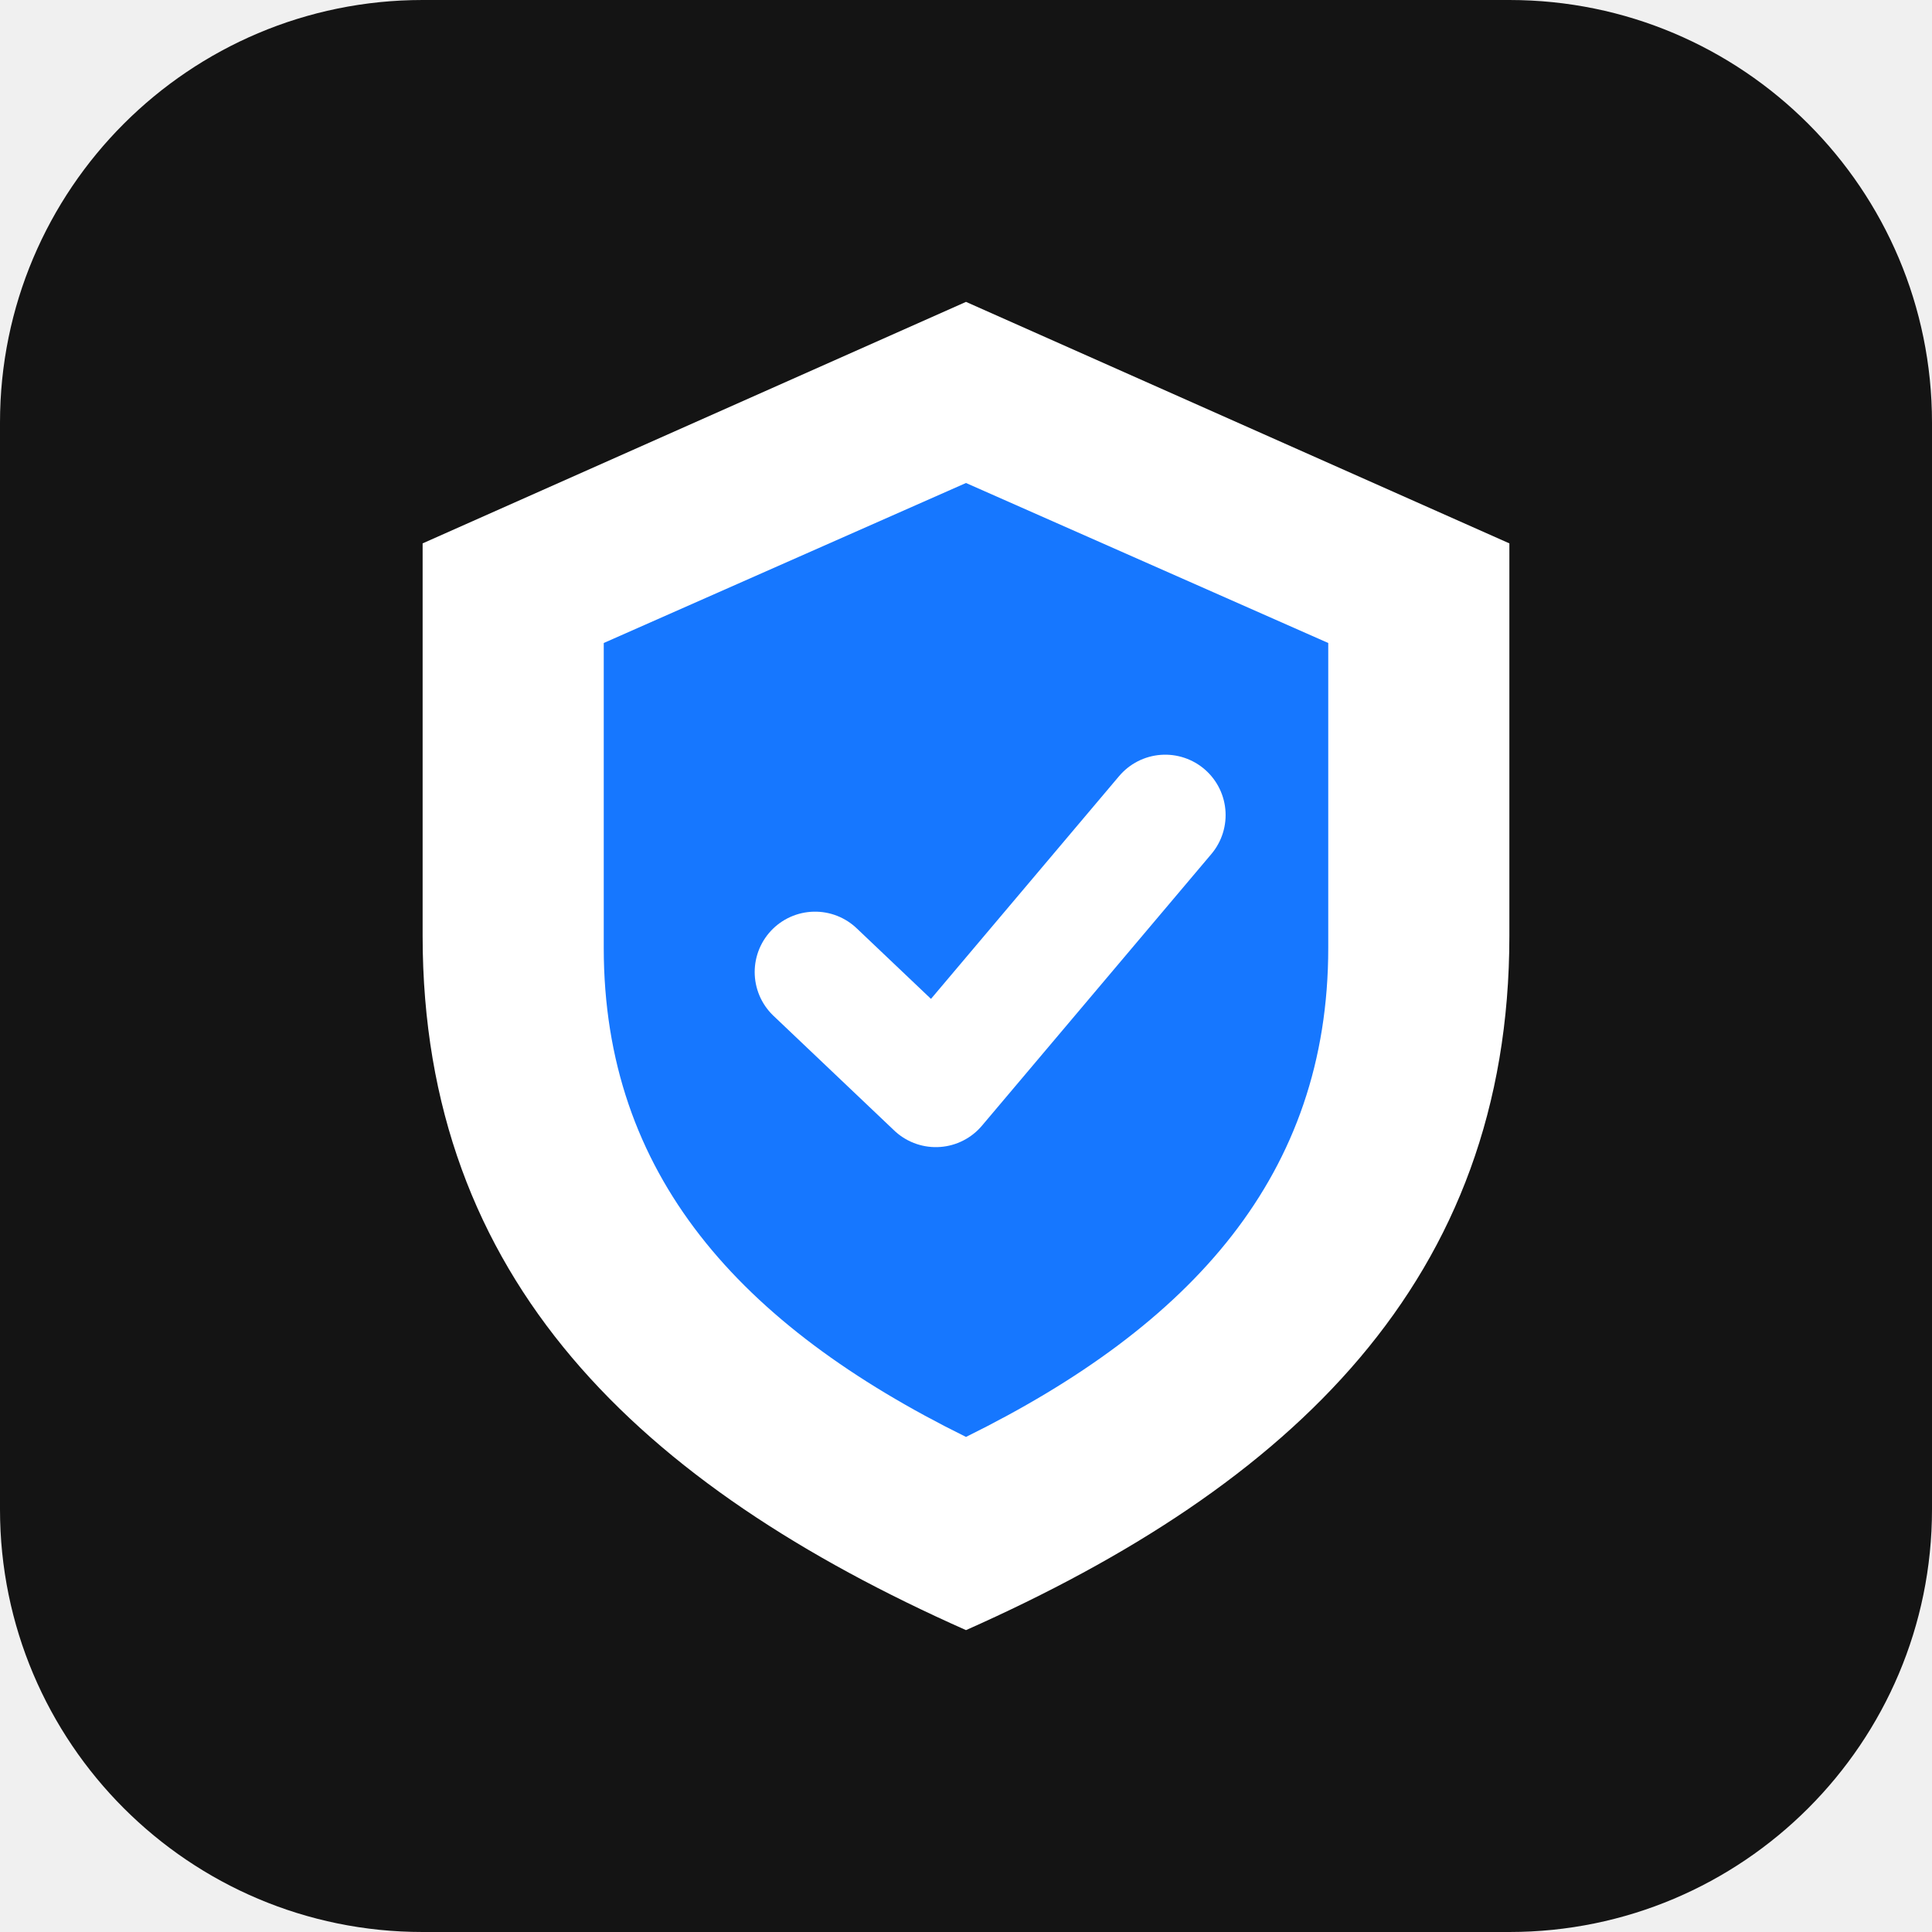
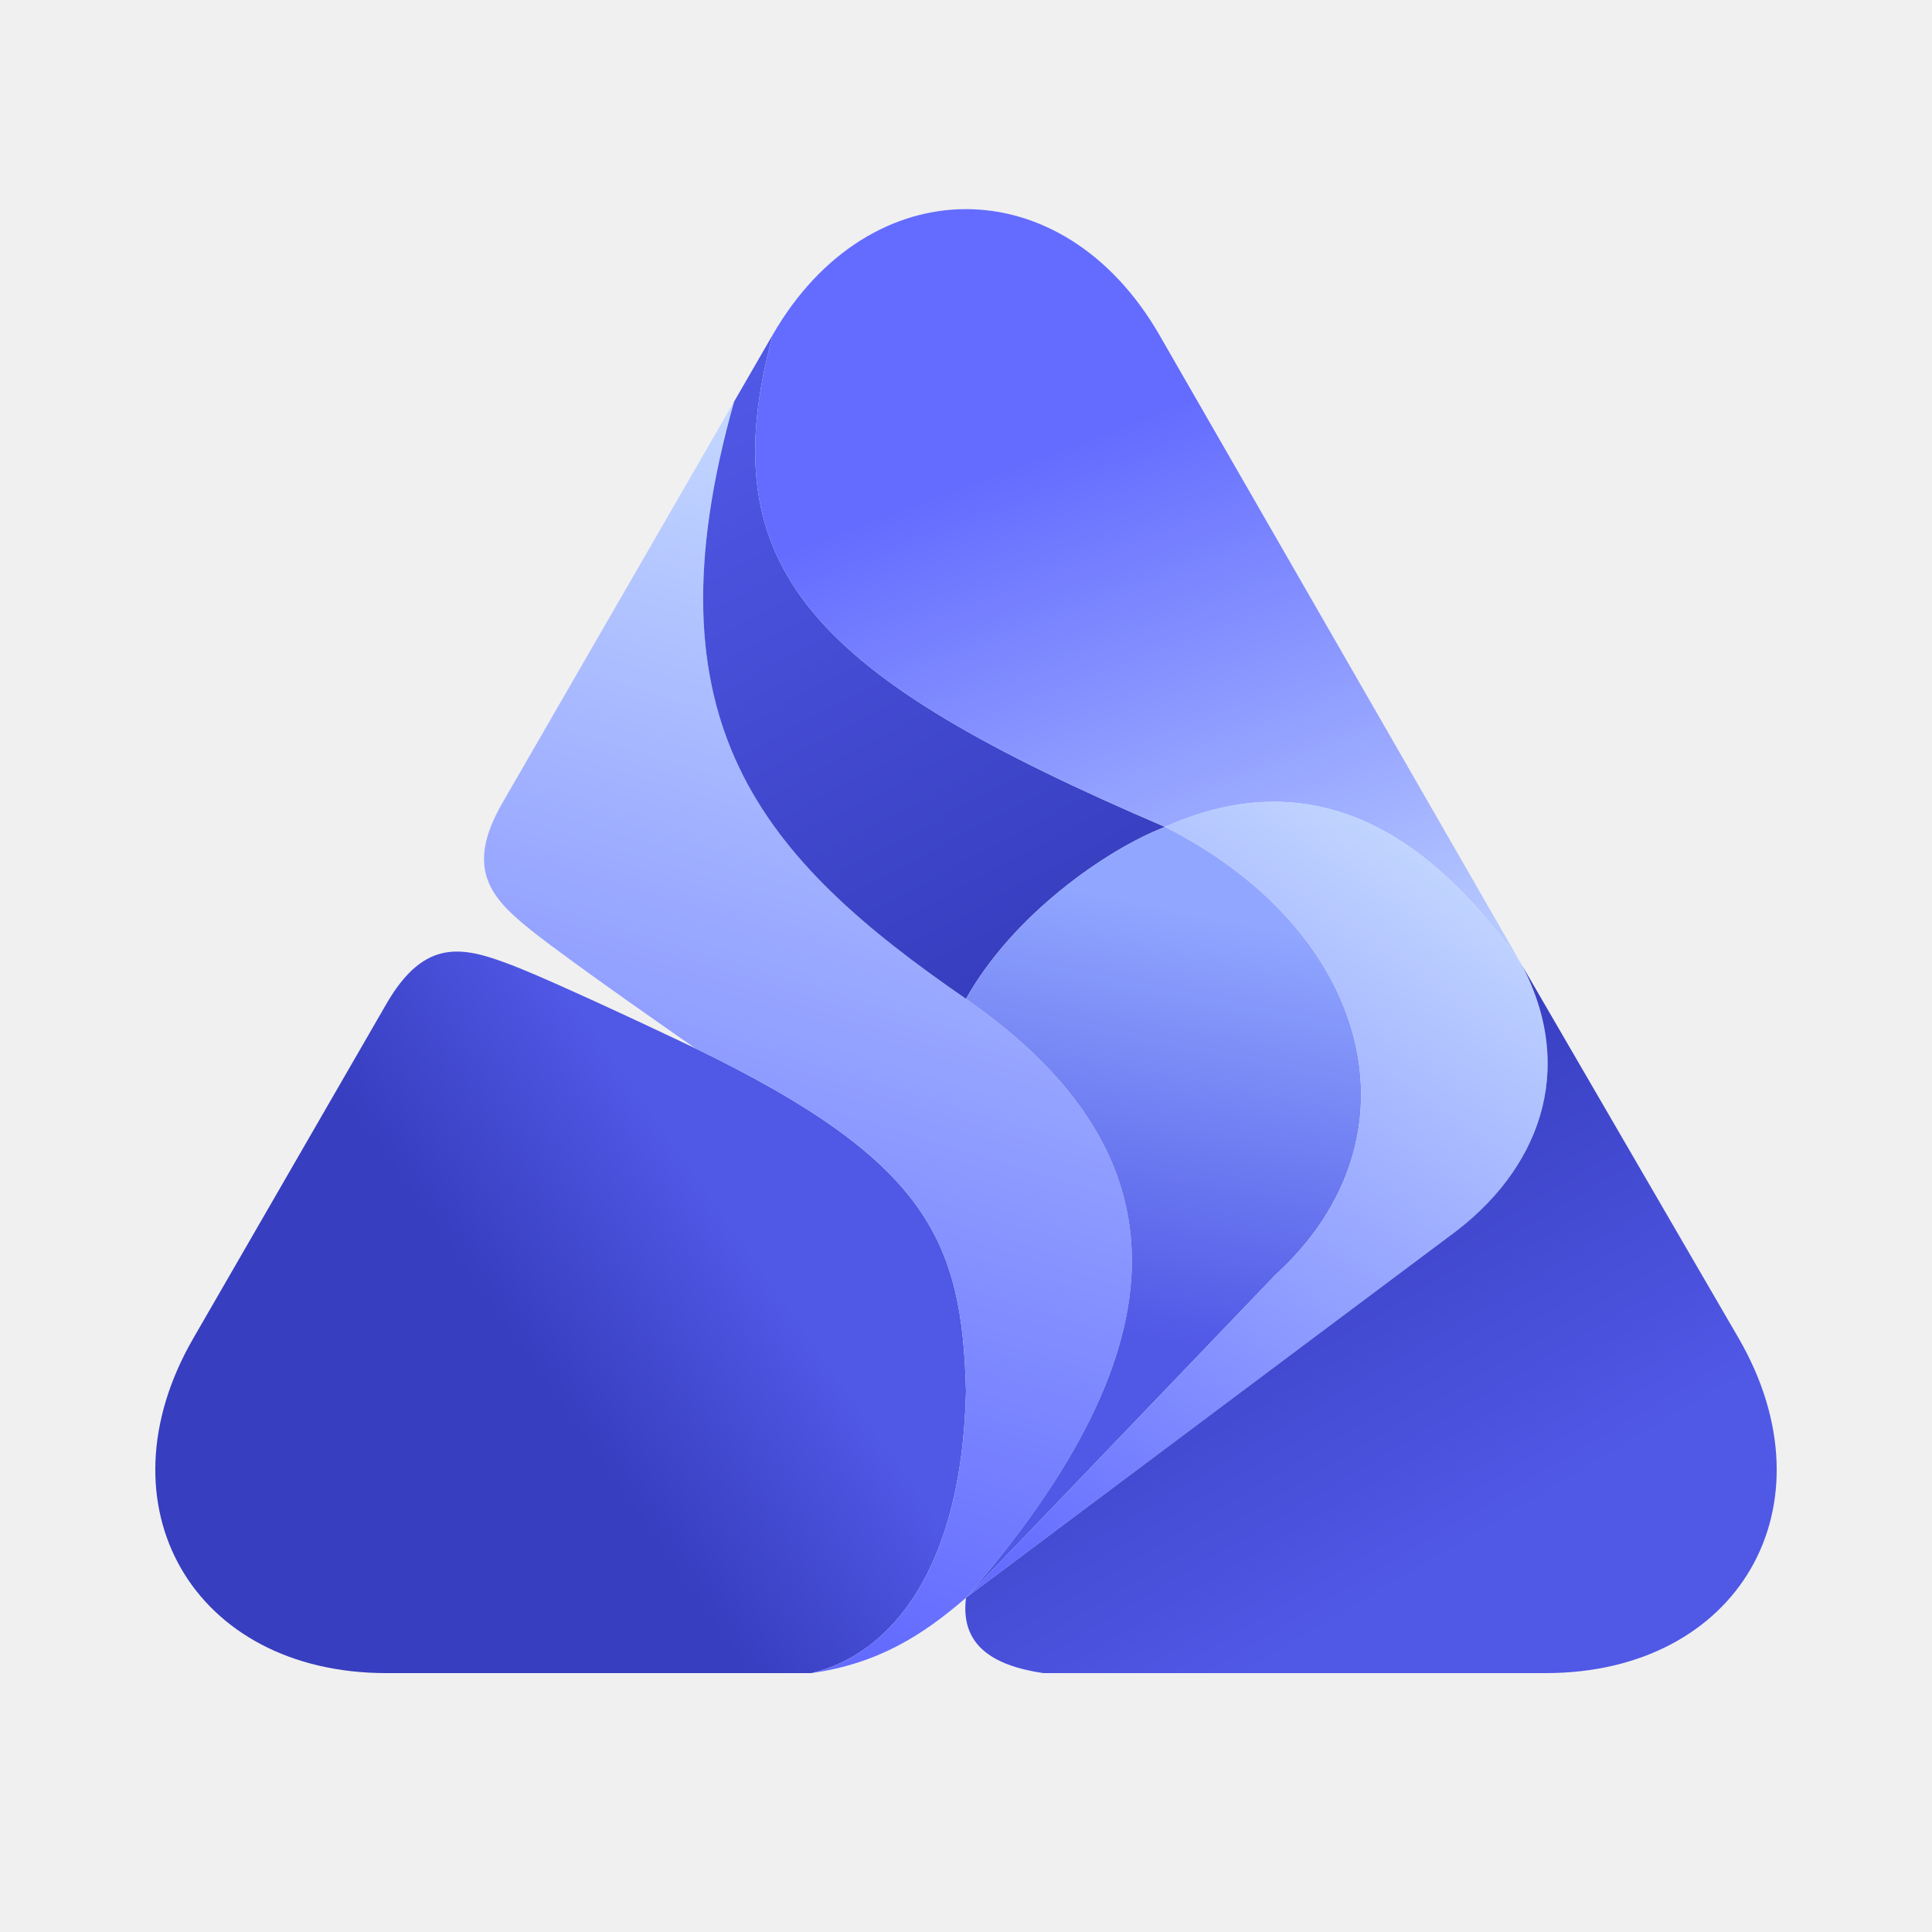
- <svg xmlns="http://www.w3.org/2000/svg" viewBox="0 0 64 64" role="img" aria-label="Lykn">
-   <rect width="64" height="64" rx="14" fill="#141414" />
-   <path d="M32 10 50 18v13c0 11.4-7.2 18.2-18 23-10.8-4.8-18-11.6-18-23V18l18-8Z" fill="#fff" />
-   <path d="M32 16 44 21.3v10.1c0 7.5-4.5 12.5-12 16.2-7.5-3.7-12-8.7-12-16.2V21.3L32 16Z" fill="#1677ff" />
-   <path d="M27 32.2 31 36l7.6-9" fill="none" stroke="#fff" stroke-width="4" stroke-linecap="round" stroke-linejoin="round" />
+ <svg xmlns="http://www.w3.org/2000/svg" width="100%" height="100%" version="1.1" viewBox="0 0 1000 1000">
+   <g>
+     <path d="M 200,866 C 100,866 50,779.4 100,692.8 L 200,519.6 C 220,485 240,490 265,499.6 S 360,542.68 360,542.68 C 480.5,601 498,642.5 500,720 C 498,811 462,856 420,866" fill="url(#LinearGradient)" fill-rule="nonzero" opacity="1" stroke="none" />
+     <path d="M 420,866 C 455,861 478,846 500,827 C 614,696 615,597 500,517 C 394,444 333,374 380,207.82 L 260,415.67 C 240.22,450 254.37,465.1 275.28,481.79 S 360,542.68 360,542.68 C 480.5,601 498,642.5 500,720 C 498,811 462,856 420,866" fill="url(#LinearGradient_2)" fill-rule="nonzero" opacity="1" stroke="none" />
+     <path d="M 500,517 C 394,444 333,374 380,207.82 L 400,173.2 C 367,295 421,350 603,428 C 572,440 524,474 500,517" fill="url(#LinearGradient_3)" fill-rule="nonzero" opacity="1" stroke="none" />
+     <path d="M 500,827 L 660,660 C 738,589 710,482 603,428 C 572,440 524,474 500,517 C 615,597 614,696 500,827" fill="url(#LinearGradient_4)" fill-rule="nonzero" opacity="1" stroke="none" />
+     <path d="M 400,173.2 C 367,295 421,350 603,428 C 690,389, 750,445 788,500 L 600,173.2 C 550,86.6 450,86.6 400,173.2" fill="url(#LinearGradient_5)" fill-rule="nonzero" opacity="1" stroke="none" />
+     <path d="M 500,827 L 660,660 C 738,589 710,482 603,428 C 690,389, 750,445 788,500 C 816,554 797,606 750,640 L 500,827" fill="url(#LinearGradient_6)" fill-rule="nonzero" opacity="1" stroke="none" />
+     <path d="M 788,500 C 816,554 797,606 750,640 L 500,827 C 497,851 513,862 540,866 L 800,866 C 900,866 950,779.4 900,692.8 L 788,500" fill="url(#LinearGradient_7)" fill-rule="nonzero" opacity="1" stroke="none" />
+   </g>
+   <defs>
+     <linearGradient gradientTransform="matrix(104.391 -73.3432 73.3432 104.391 277.441 710.122)" gradientUnits="userSpaceOnUse" id="LinearGradient" x1="0" x2="1" y1="0" y2="0">
+       <stop offset="0" stop-color="#373ebf" />
+       <stop offset="1" stop-color="#5058e6" />
+     </linearGradient>
+     <linearGradient gradientTransform="matrix(-173.747 557.324 -557.324 -173.747 508.829 258.172)" gradientUnits="userSpaceOnUse" id="LinearGradient_2" x1="0" x2="1" y1="0" y2="0">
+       <stop offset="0" stop-color="#c2d6ff" />
+       <stop offset="1" stop-color="#646cff" />
+     </linearGradient>
+     <linearGradient gradientTransform="matrix(157.951 295.666 -295.666 157.951 382.944 193.642)" gradientUnits="userSpaceOnUse" id="LinearGradient_3" x1="0" x2="1" y1="0" y2="0">
+       <stop offset="0" stop-color="#5058e6" />
+       <stop offset="1" stop-color="#373ebf" />
+     </linearGradient>
+     <linearGradient gradientTransform="matrix(-44.3023 219.578 -219.578 -44.3023 619.69 469.652)" gradientUnits="userSpaceOnUse" id="LinearGradient_4" x1="0" x2="1" y1="0" y2="0">
+       <stop offset="0" stop-color="#91a7ff" />
+       <stop offset="1" stop-color="#5058e6" />
+     </linearGradient>
+     <linearGradient gradientTransform="matrix(125.52 334.256 -334.256 125.52 539.723 235.139)" gradientUnits="userSpaceOnUse" id="LinearGradient_5" x1="0" x2="1" y1="0" y2="0">
+       <stop offset="0" stop-color="#646cff" />
+       <stop offset="1" stop-color="#c2d6ff" />
+     </linearGradient>
+     <linearGradient gradientTransform="matrix(-241.23 357.206 -357.206 -241.23 754.054 449.312)" gradientUnits="userSpaceOnUse" id="LinearGradient_6" x1="0" x2="1" y1="0" y2="0">
+       <stop offset="0" stop-color="#c2d6ff" />
+       <stop offset="1" stop-color="#646cff" />
+     </linearGradient>
+     <linearGradient gradientTransform="matrix(125.978 210.065 -210.065 125.978 596.433 613.665)" gradientUnits="userSpaceOnUse" id="LinearGradient_7" x1="0" x2="1" y1="0" y2="0">
+       <stop offset="0" stop-color="#373ebf" />
+       <stop offset="1" stop-color="#5058e6" />
+     </linearGradient>
+   </defs>
</svg>
